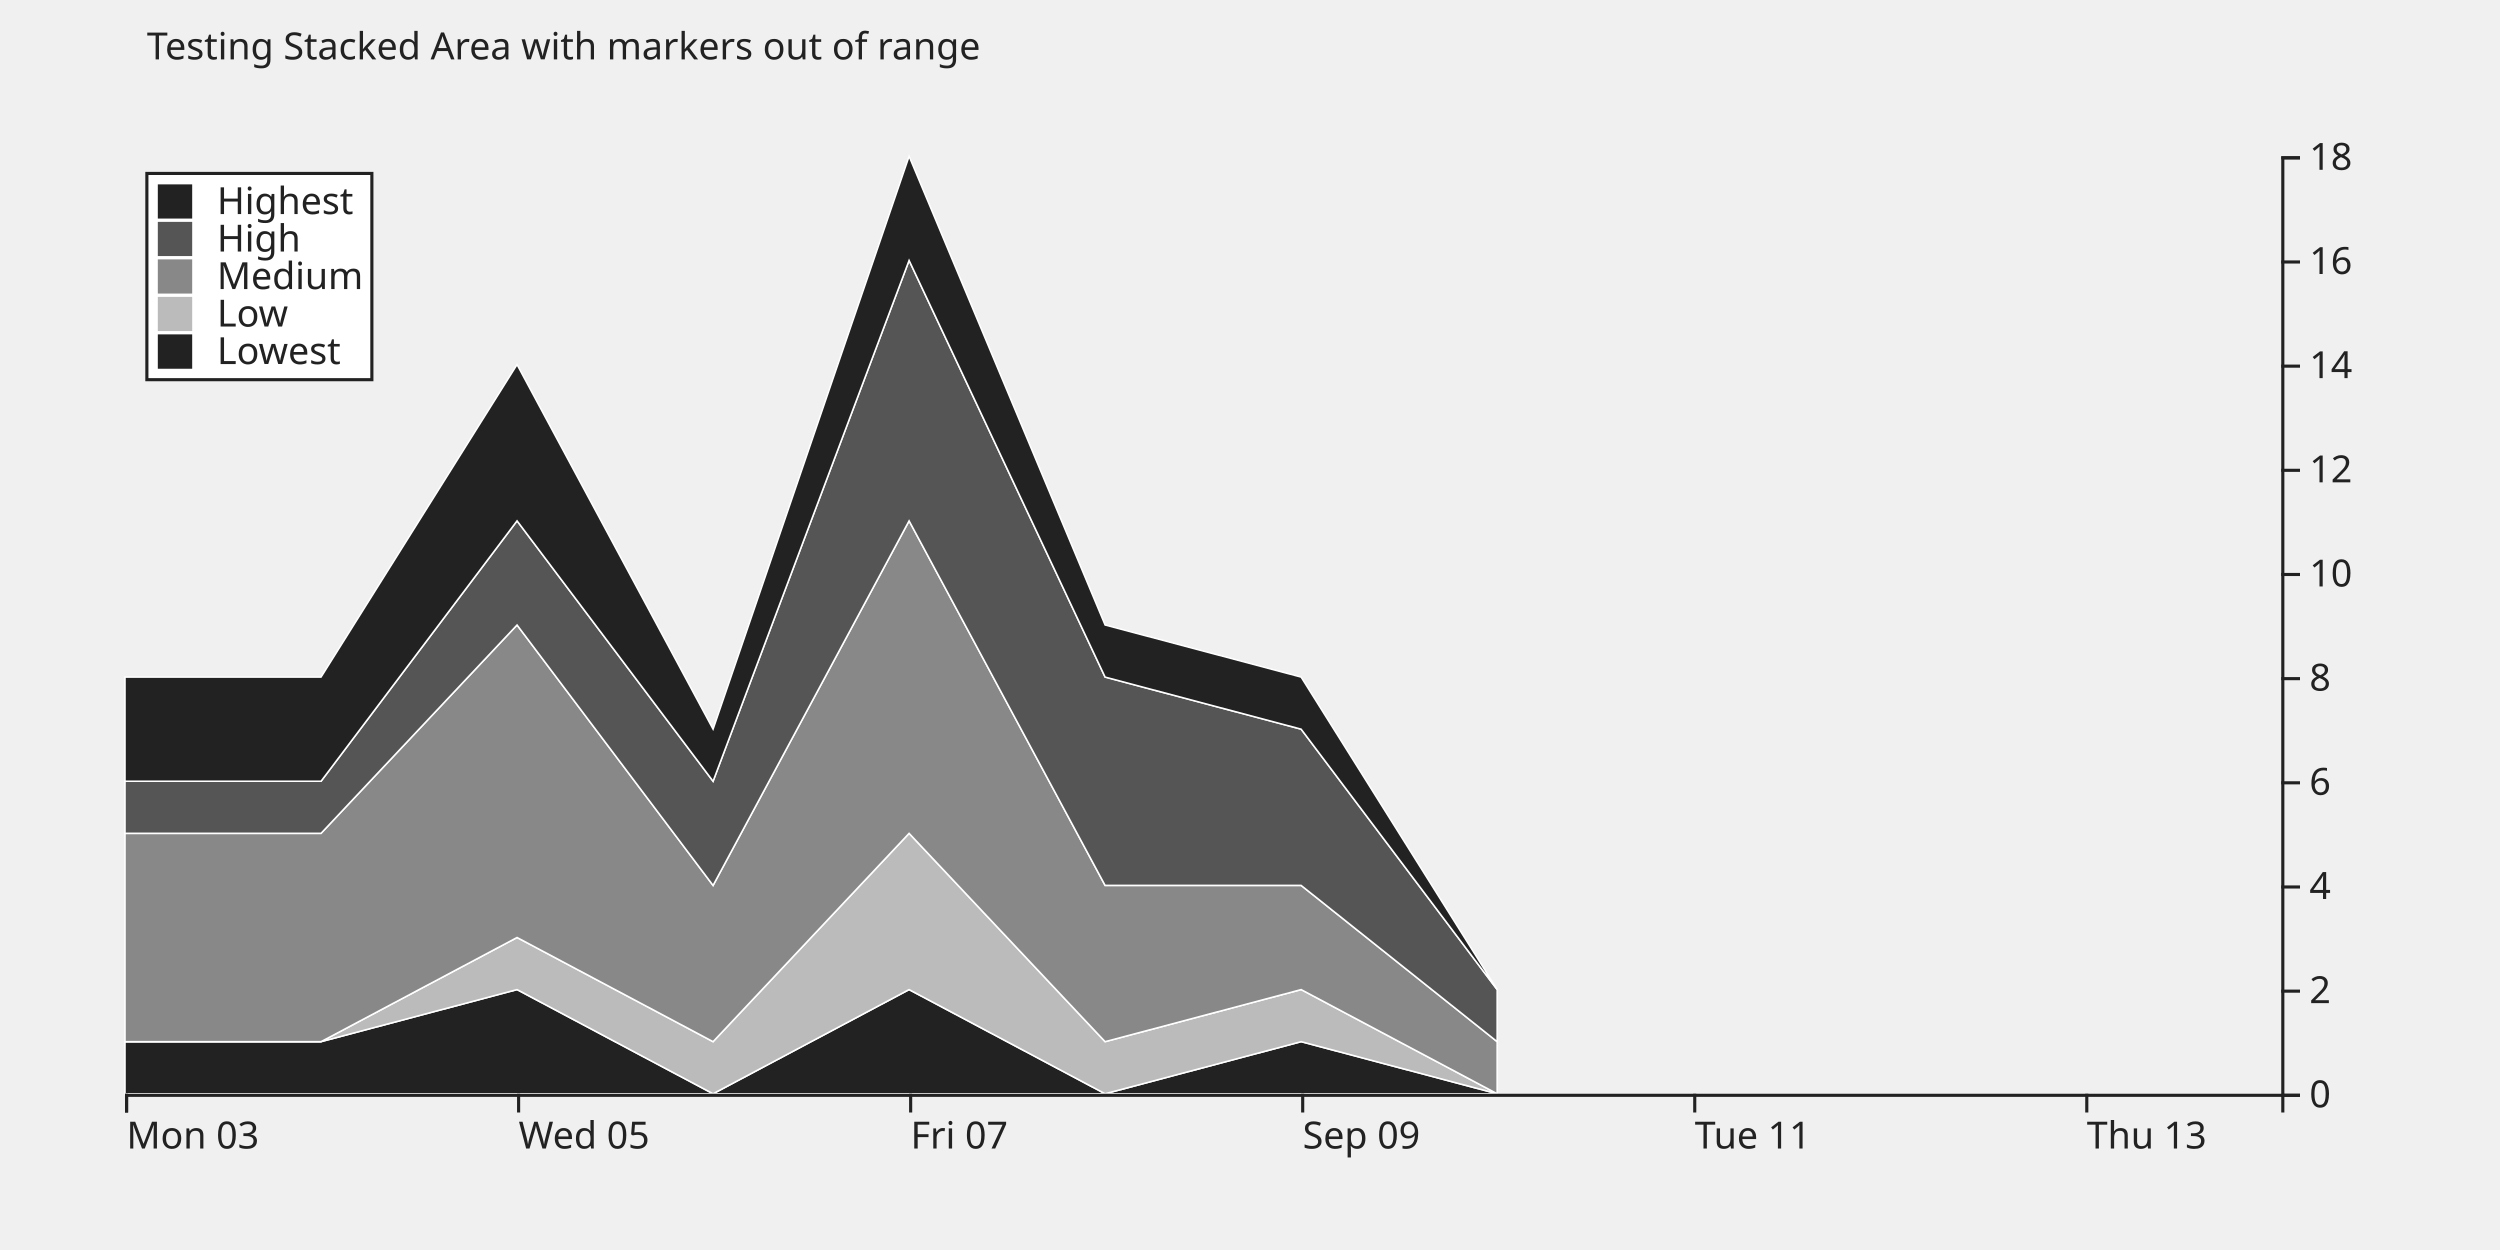
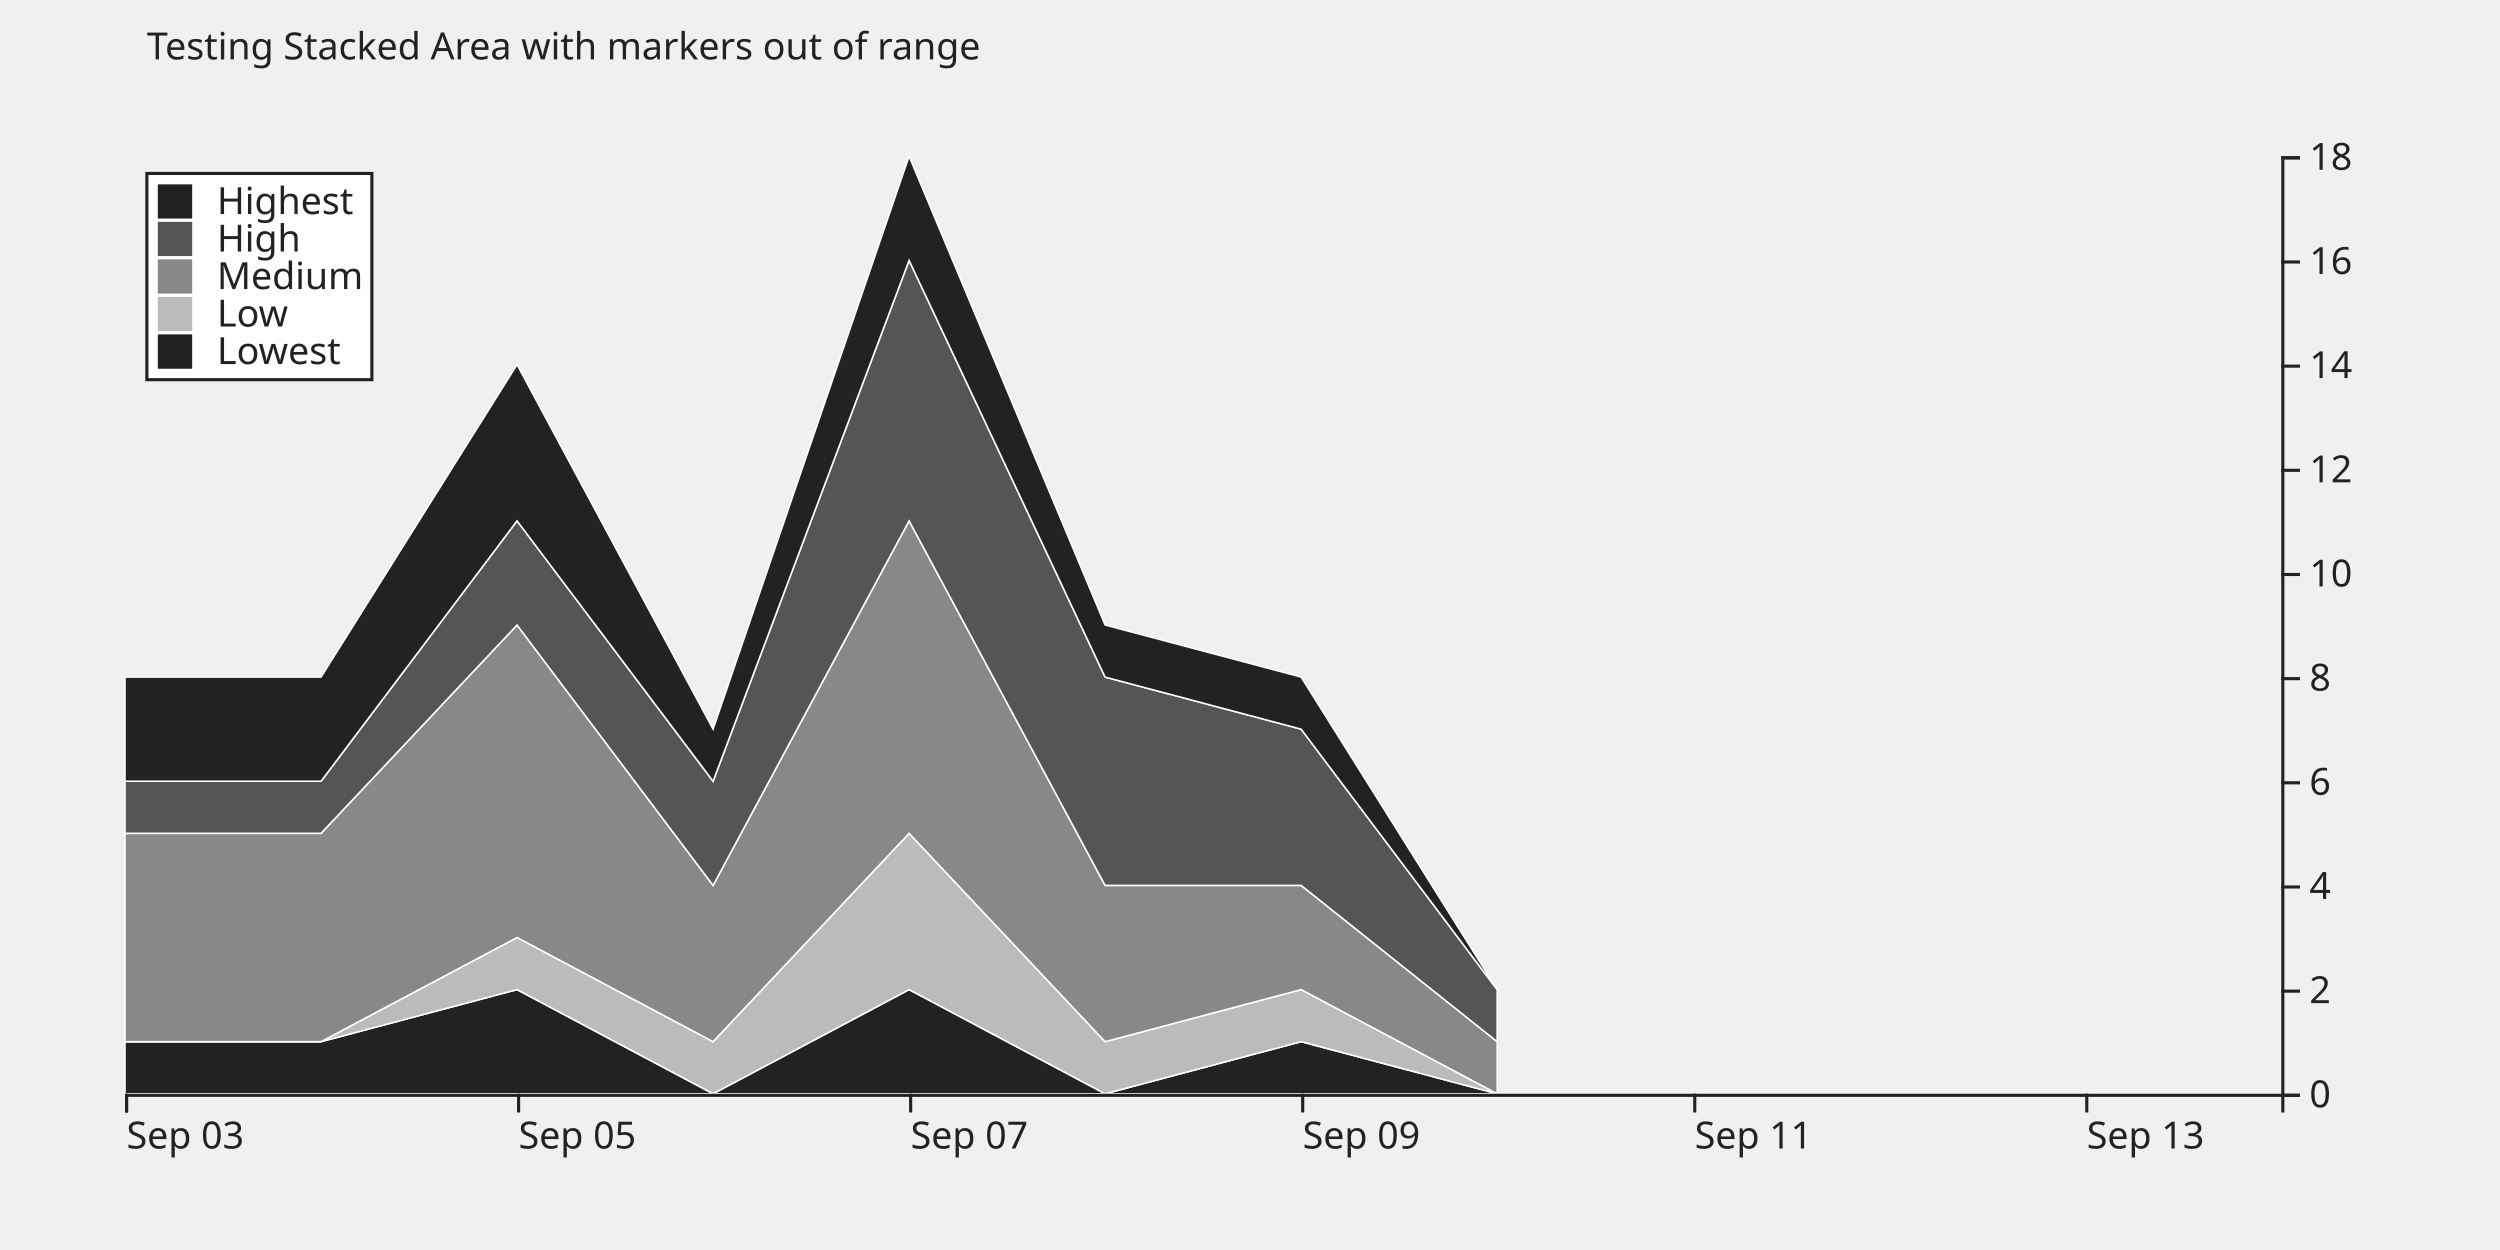
<svg xmlns="http://www.w3.org/2000/svg" width="800" height="400">
  <g transform="translate(40,50)">
    <g class="layer">
      <path class="area" style="fill: #222; stroke: #fff; stroke-width: .5;" d="M0,283.333L62.727,283.333L125.455,266.667L188.182,300L250.909,266.667L313.636,300L376.364,283.333L439.091,300L439.091,300L376.364,300L313.636,300L250.909,300L188.182,300L125.455,300L62.727,300L0,300Z" />
    </g>
    <g class="layer">
      <path class="area" style="fill: #bbb; stroke: #fff; stroke-width: .5;" d="M0,283.333L62.727,283.333L125.455,250L188.182,283.333L250.909,216.667L313.636,283.333L376.364,266.667L439.091,300L439.091,300L376.364,283.333L313.636,300L250.909,266.667L188.182,300L125.455,266.667L62.727,283.333L0,283.333Z" />
    </g>
    <g class="layer">
      <path class="area" style="fill: #888; stroke: #fff; stroke-width: .5;" d="M0,216.667L62.727,216.667L125.455,150L188.182,233.333L250.909,116.667L313.636,233.333L376.364,233.333L439.091,283.333L439.091,300L376.364,266.667L313.636,283.333L250.909,216.667L188.182,283.333L125.455,250L62.727,283.333L0,283.333Z" />
    </g>
    <g class="layer">
      <path class="area" style="fill: #555; stroke: #fff; stroke-width: .5;" d="M0,200L62.727,200L125.455,116.667L188.182,200L250.909,33.333L313.636,166.667L376.364,183.333L439.091,266.667L439.091,283.333L376.364,233.333L313.636,233.333L250.909,116.667L188.182,233.333L125.455,150L62.727,216.667L0,216.667Z" />
    </g>
    <g class="layer">
      <path class="area" style="fill: #222; stroke: #fff; stroke-width: .5;" d="M0,166.667L62.727,166.667L125.455,66.667L188.182,183.333L250.909,0L313.636,150L376.364,166.667L439.091,266.667L439.091,266.667L376.364,183.333L313.636,166.667L250.909,33.333L188.182,200L125.455,116.667L62.727,200L0,200Z" />
    </g>
    <g transform="translate(0,300)" fill="none" font-size="10" font-family="sans-serif" text-anchor="middle">
      <path class="domain" stroke="currentColor" d="M0.5,6V0.5H690.5V6" style="stroke: #222;" />
      <g class="tick" opacity="1" transform="translate(0.5,0)">
        <line stroke="currentColor" y2="6" style="stroke: #222;" />
-         <text fill="currentColor" y="9" dy="0.71em" style="fill: #222;" text-anchor="start" font-size="12px" font-family="sans-serif">Mon 03</text>
+         <text fill="currentColor" y="9" dy="0.71em" style="fill: #222;" text-anchor="start" font-size="12px" font-family="sans-serif">Sep 03</text>
      </g>
      <g class="tick" opacity="1" transform="translate(125.9545,0)">
        <line stroke="currentColor" y2="6" style="stroke: #222;" />
-         <text fill="currentColor" y="9" dy="0.71em" style="fill: #222;" text-anchor="start" font-size="12px" font-family="sans-serif">Wed 05</text>
+         <text fill="currentColor" y="9" dy="0.71em" style="fill: #222;" text-anchor="start" font-size="12px" font-family="sans-serif">Sep 05</text>
      </g>
      <g class="tick" opacity="1" transform="translate(251.4091,0)">
        <line stroke="currentColor" y2="6" style="stroke: #222;" />
-         <text fill="currentColor" y="9" dy="0.71em" style="fill: #222;" text-anchor="start" font-size="12px" font-family="sans-serif">Fri 07</text>
+         <text fill="currentColor" y="9" dy="0.71em" style="fill: #222;" text-anchor="start" font-size="12px" font-family="sans-serif">Sep 07</text>
      </g>
      <g class="tick" opacity="1" transform="translate(376.8636,0)">
        <line stroke="currentColor" y2="6" style="stroke: #222;" />
        <text fill="currentColor" y="9" dy="0.71em" style="fill: #222;" text-anchor="start" font-size="12px" font-family="sans-serif">Sep 09</text>
      </g>
      <g class="tick" opacity="1" transform="translate(502.3182,0)">
        <line stroke="currentColor" y2="6" style="stroke: #222;" />
-         <text fill="currentColor" y="9" dy="0.71em" style="fill: #222;" text-anchor="start" font-size="12px" font-family="sans-serif">Tue 11</text>
+         <text fill="currentColor" y="9" dy="0.71em" style="fill: #222;" text-anchor="start" font-size="12px" font-family="sans-serif">Sep 11</text>
      </g>
      <g class="tick" opacity="1" transform="translate(627.7727,0)">
        <line stroke="currentColor" y2="6" style="stroke: #222;" />
-         <text fill="currentColor" y="9" dy="0.71em" style="fill: #222;" text-anchor="start" font-size="12px" font-family="sans-serif">Thu 13</text>
+         <text fill="currentColor" y="9" dy="0.71em" style="fill: #222;" text-anchor="start" font-size="12px" font-family="sans-serif">Sep 13</text>
      </g>
    </g>
    <g transform="translate(690 ,0)" fill="none" font-size="10" font-family="sans-serif" text-anchor="start">
      <path class="domain" stroke="currentColor" d="M6,300.5H0.5V0.5H6" style="stroke: #222;" />
      <g class="tick" opacity="1" transform="translate(0,300.5)">
        <line stroke="currentColor" x2="6" style="stroke: #222;" />
        <text fill="currentColor" x="9" dy="0.32em" style="fill: #222; text-anchor: start;" font-size="12px" font-family="sans-serif">0</text>
      </g>
      <g class="tick" opacity="1" transform="translate(0,267.1667)">
        <line stroke="currentColor" x2="6" style="stroke: #222;" />
        <text fill="currentColor" x="9" dy="0.32em" style="fill: #222; text-anchor: start;" font-size="12px" font-family="sans-serif">2</text>
      </g>
      <g class="tick" opacity="1" transform="translate(0,233.8333)">
        <line stroke="currentColor" x2="6" style="stroke: #222;" />
        <text fill="currentColor" x="9" dy="0.32em" style="fill: #222; text-anchor: start;" font-size="12px" font-family="sans-serif">4</text>
      </g>
      <g class="tick" opacity="1" transform="translate(0,200.5)">
        <line stroke="currentColor" x2="6" style="stroke: #222;" />
        <text fill="currentColor" x="9" dy="0.32em" style="fill: #222; text-anchor: start;" font-size="12px" font-family="sans-serif">6</text>
      </g>
      <g class="tick" opacity="1" transform="translate(0,167.1667)">
        <line stroke="currentColor" x2="6" style="stroke: #222;" />
        <text fill="currentColor" x="9" dy="0.32em" style="fill: #222; text-anchor: start;" font-size="12px" font-family="sans-serif">8</text>
      </g>
      <g class="tick" opacity="1" transform="translate(0,133.8333)">
        <line stroke="currentColor" x2="6" style="stroke: #222;" />
        <text fill="currentColor" x="9" dy="0.32em" style="fill: #222; text-anchor: start;" font-size="12px" font-family="sans-serif">10</text>
      </g>
      <g class="tick" opacity="1" transform="translate(0,100.5)">
        <line stroke="currentColor" x2="6" style="stroke: #222;" />
        <text fill="currentColor" x="9" dy="0.32em" style="fill: #222; text-anchor: start;" font-size="12px" font-family="sans-serif">12</text>
      </g>
      <g class="tick" opacity="1" transform="translate(0,67.16667)">
        <line stroke="currentColor" x2="6" style="stroke: #222;" />
        <text fill="currentColor" x="9" dy="0.32em" style="fill: #222; text-anchor: start;" font-size="12px" font-family="sans-serif">14</text>
      </g>
      <g class="tick" opacity="1" transform="translate(0,33.83333)">
        <line stroke="currentColor" x2="6" style="stroke: #222;" />
        <text fill="currentColor" x="9" dy="0.32em" style="fill: #222; text-anchor: start;" font-size="12px" font-family="sans-serif">16</text>
      </g>
      <g class="tick" opacity="1" transform="translate(0,0.5)">
        <line stroke="currentColor" x2="6" style="stroke: #222;" />
        <text fill="currentColor" x="9" dy="0.32em" style="fill: #222; text-anchor: start;" font-size="12px" font-family="sans-serif">18</text>
      </g>
    </g>
    <text x="7" y="-35" dy="4px" font-size="12px" font-family="sans-serif" style="text-anchor: start; fill: #222;">Testing Stacked Area with markers out of range</text>
    <rect x="7" y="5.5" width="72" height="66" style="fill: #fff; stroke: #222;" />
    <rect x="10" y="8.5" width="12" height="12" style="fill: #222; stroke: #fff;" />
    <text x="29.44" y="14.5" dy="4px" font-size="12px" font-family="sans-serif" style="text-anchor: start; fill: #222;">Highest</text>
    <rect x="10" y="20.5" width="12" height="12" style="fill: #555; stroke: #fff;" />
    <text x="29.44" y="26.5" dy="4px" font-size="12px" font-family="sans-serif" style="text-anchor: start; fill: #222;">High</text>
    <rect x="10" y="32.5" width="12" height="12" style="fill: #888; stroke: #fff;" />
    <text x="29.44" y="38.5" dy="4px" font-size="12px" font-family="sans-serif" style="text-anchor: start; fill: #222;">Medium</text>
    <rect x="10" y="44.5" width="12" height="12" style="fill: #bbb; stroke: #fff;" />
    <text x="29.44" y="50.5" dy="4px" font-size="12px" font-family="sans-serif" style="text-anchor: start; fill: #222;">Low</text>
    <rect x="10" y="56.5" width="12" height="12" style="fill: #222; stroke: #fff;" />
    <text x="29.44" y="62.5" dy="4px" font-size="12px" font-family="sans-serif" style="text-anchor: start; fill: #222;">Lowest</text>
    <rect fill="#fff" stroke="#222" class="focus-item" width="12" height="12" style="display: none;" />
    <text dy="4px" font-size="12px" font-family="sans-serif" style="text-anchor: start; fill: #222; display: none;" />
    <text dy="4px" font-size="12px" font-family="sans-serif" style="text-anchor: start; fill: #222; display: none;" />
    <text dy="4px" font-size="12px" font-family="sans-serif" style="text-anchor: start; fill: #222; display: none;" />
    <text dy="4px" font-size="12px" font-family="sans-serif" style="text-anchor: start; fill: #222; display: none;" />
    <text dy="4px" font-size="12px" font-family="sans-serif" style="text-anchor: start; fill: #222; display: none;" />
    <text dy="4px" font-size="12px" font-family="sans-serif" style="text-anchor: start; fill: #222; display: none;" />
    <text dy="4px" font-size="12px" font-family="sans-serif" style="text-anchor: start; fill: #222; display: none;" />
    <text dy="4px" font-size="12px" font-family="sans-serif" style="text-anchor: start; fill: #222; display: none;" />
    <text dy="4px" font-size="12px" font-family="sans-serif" style="text-anchor: start; fill: #222; display: none;" />
    <text dy="4px" font-size="12px" font-family="sans-serif" style="text-anchor: start; fill: #222; display: none;" />
    <text dy="4px" font-size="12px" font-family="sans-serif" style="text-anchor: start; fill: #222; display: none;" />
    <text dy="4px" font-size="12px" font-family="sans-serif" style="text-anchor: start; fill: #222; display: none;" />
    <text dy="4px" font-size="12px" font-family="sans-serif" style="text-anchor: start; fill: #222; display: none;" />
    <text dy="4px" font-size="12px" font-family="sans-serif" style="text-anchor: start; fill: #222; display: none;" />
    <text dy="4px" font-size="12px" font-family="sans-serif" style="text-anchor: start; fill: #222; display: none;" />
    <text dy="4px" font-size="12px" font-family="sans-serif" style="text-anchor: start; fill: #222; display: none;" />
    <text dy="4px" font-size="12px" font-family="sans-serif" style="text-anchor: start; fill: #222; display: none;" />
    <text dy="4px" font-size="12px" font-family="sans-serif" style="text-anchor: start; fill: #222; display: none;" />
    <text dy="4px" font-size="12px" font-family="sans-serif" style="text-anchor: start; fill: #222; display: none;" />
    <text dy="4px" font-size="12px" font-family="sans-serif" style="text-anchor: start; fill: #222; display: none;" />
    <text dy="4px" font-size="12px" font-family="sans-serif" style="text-anchor: start; fill: #222; display: none;" />
    <text dy="4px" font-size="12px" font-family="sans-serif" style="text-anchor: start; fill: #222; display: none;" />
    <text dy="4px" font-size="12px" font-family="sans-serif" style="text-anchor: start; fill: #222; display: none;" />
    <text dy="4px" font-size="12px" font-family="sans-serif" style="text-anchor: start; fill: #222; display: none;" />
    <text dy="4px" font-size="12px" font-family="sans-serif" style="text-anchor: start; fill: #222; display: none;" />
    <text dy="4px" font-size="12px" font-family="sans-serif" style="text-anchor: start; fill: #222; display: none;" />
    <text dy="4px" font-size="12px" font-family="sans-serif" style="text-anchor: start; fill: #222; display: none;" />
    <text dy="4px" font-size="12px" font-family="sans-serif" style="text-anchor: start; fill: #222; display: none;" />
    <text dy="4px" font-size="12px" font-family="sans-serif" style="text-anchor: start; fill: #222; display: none;" />
    <text dy="4px" font-size="12px" font-family="sans-serif" style="text-anchor: start; fill: #222; display: none;" />
    <text dy="4px" font-size="12px" font-family="sans-serif" style="text-anchor: start; fill: #222; display: none;" />
    <text dy="4px" font-size="12px" font-family="sans-serif" style="text-anchor: start; fill: #222; display: none;" />
    <text dy="4px" font-size="12px" font-family="sans-serif" style="text-anchor: start; fill: #222; display: none;" />
    <text dy="4px" font-size="12px" font-family="sans-serif" style="text-anchor: start; fill: #222; display: none;" />
    <text dy="4px" font-size="12px" font-family="sans-serif" style="text-anchor: start; fill: #222; display: none;" />
    <text dy="4px" font-size="12px" font-family="sans-serif" style="text-anchor: start; fill: #222; display: none;" />
    <text dy="4px" font-size="12px" font-family="sans-serif" style="text-anchor: start; fill: #222; display: none;" />
    <text dy="4px" font-size="12px" font-family="sans-serif" style="text-anchor: start; fill: #222; display: none;" />
    <text dy="4px" font-size="12px" font-family="sans-serif" style="text-anchor: start; fill: #222; display: none;" />
    <text dy="4px" font-size="12px" font-family="sans-serif" style="text-anchor: start; fill: #222; display: none;" />
    <line style="display: none; stroke-width: 3; stroke: #fff;" />
    <line style="display: none; stroke-width: 1; stroke: #222;" />
    <rect width="760" height="300" fill="transparent" />
  </g>
</svg>
